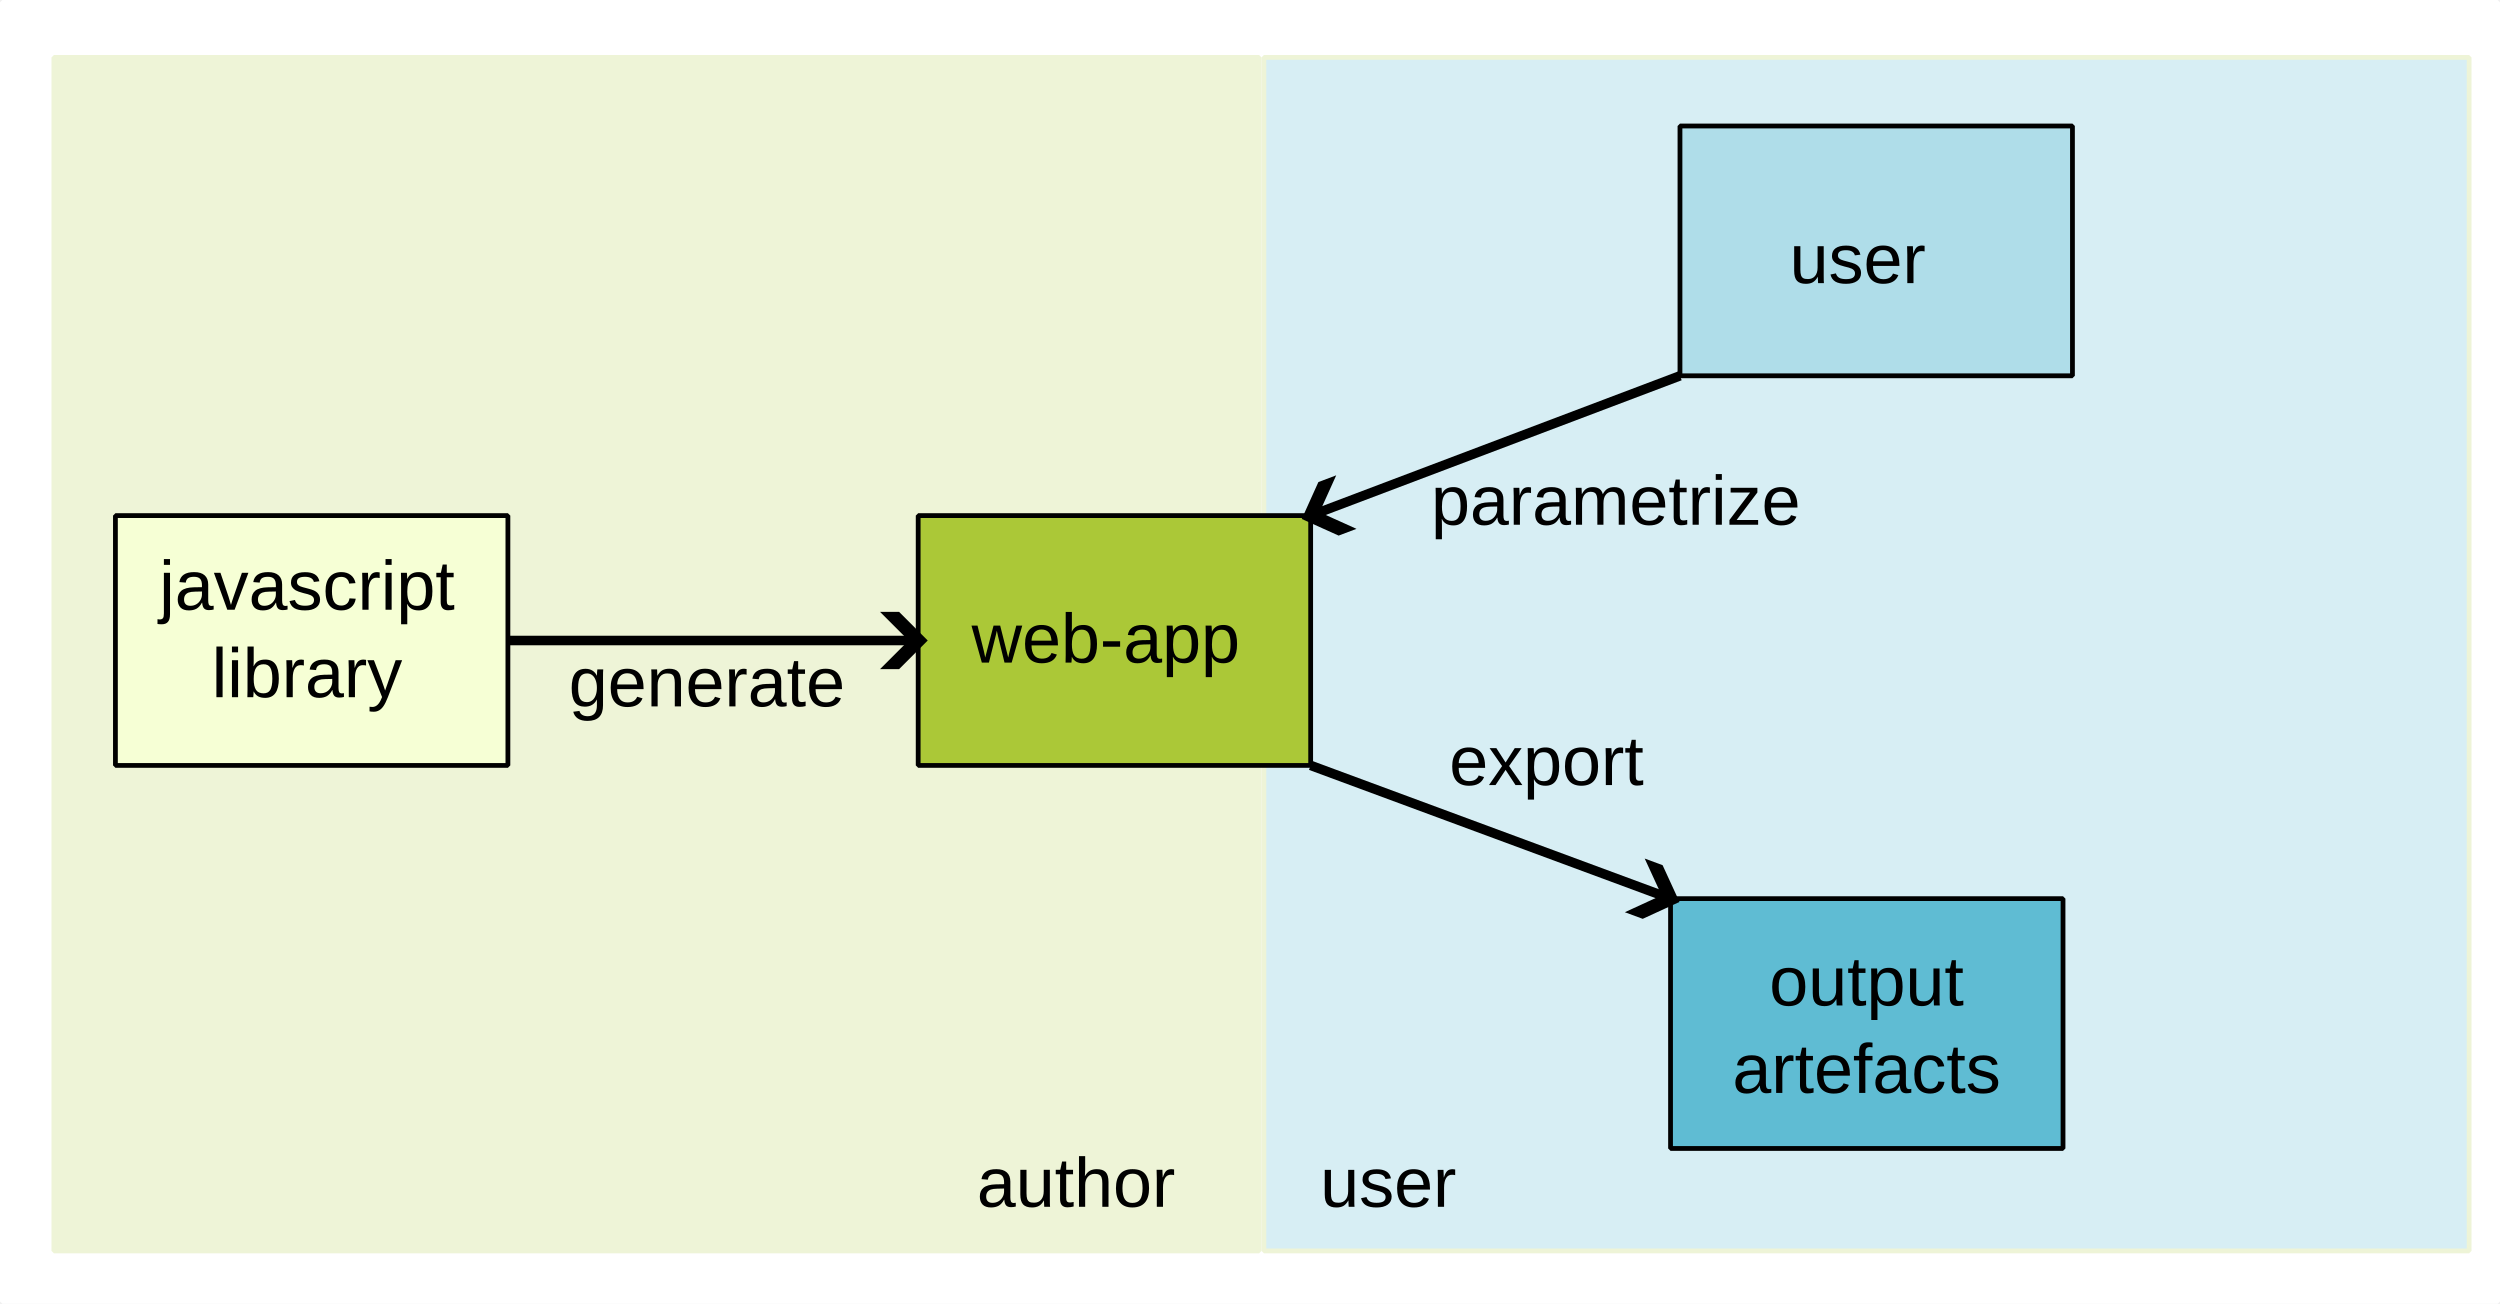
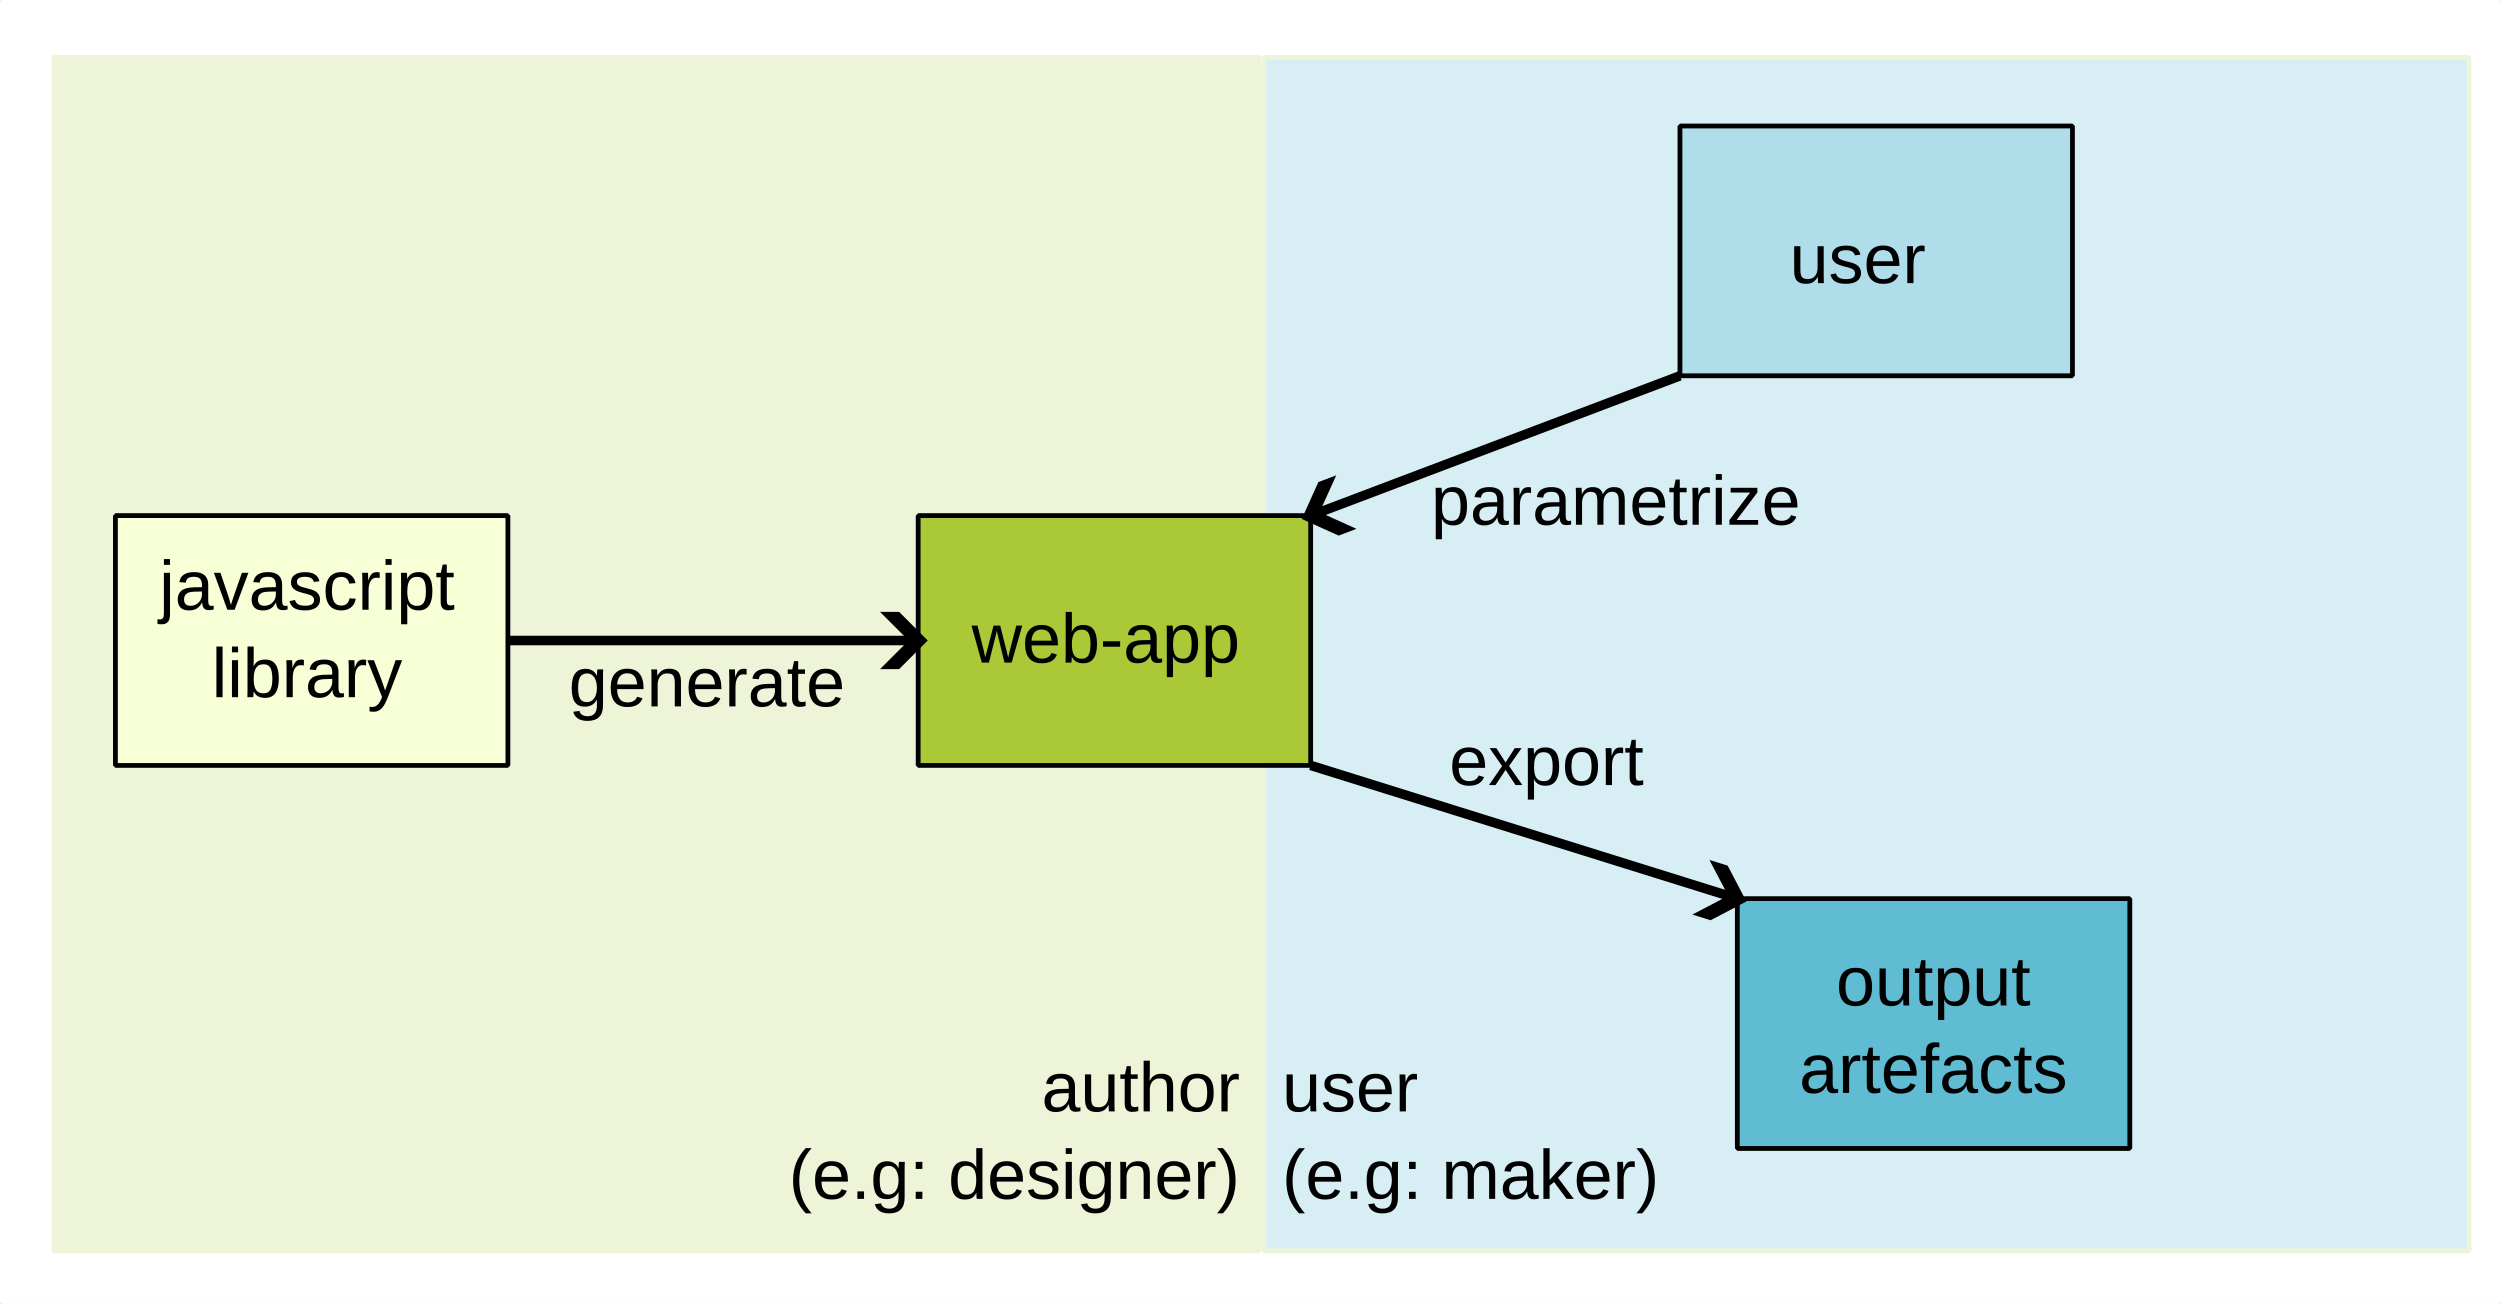
<svg xmlns="http://www.w3.org/2000/svg" width="524.033" height="273.295" viewBox="0 0 138.65 72.309" version="1.1" id="svg1" xml:space="preserve">
  <defs id="defs1">
    <rect x="438.665" y="4143.554" width="127.128" height="51.613" id="rect199" />
    <rect x="480.779" y="4130.144" width="119.136" height="44.086" id="rect198" />
    <rect x="344.871" y="4061.071" width="171.903" height="56.207" id="rect189" />
    <rect x="345.32" y="4037.66" width="179.357" height="55.826" id="rect188" />
    <rect x="211.145" y="4143.601" width="238.174" height="79.069" id="rect187" />
    <rect x="326.012" y="4108.544" width="164.862" height="52.548" id="rect185" />
    <rect x="82.008" y="4104.113" width="104.657" height="43.366" id="rect184" />
    <rect x="278.924" y="3940.081" width="217.133" height="100.136" id="rect182" />
    <rect x="74.126" y="3886.03" width="127.342" height="49.666" id="rect111" />
    <marker style="overflow:visible" id="ArrowWideHeavy" refX="0" refY="0" orient="auto-start-reverse" markerWidth="1" markerHeight="1" viewBox="0 0 1 1" preserveAspectRatio="xMidYMid">
      <path style="fill:context-stroke;fill-rule:evenodd;stroke:none" d="m 1,0 -3,3 h -2 l 3,-3 -3,-3 h 2 z" id="path3" />
    </marker>
  </defs>
  <g id="layer1" transform="translate(-10.58065,-996.4505)">
    <rect style="fill:#ffffff;stroke:#ffffff;stroke-width:0.265;stroke-linejoin:bevel" id="rect112" width="138.386" height="72.045" x="10.713" y="996.583" />
    <rect style="fill:#d7eef4;stroke:#eef4d7;stroke-width:0.265;stroke-linejoin:bevel" id="rect197-3" width="66.842" height="66.192" x="80.676" y="999.635" />
    <rect style="fill:#eef4d7;stroke:#eef4d7;stroke-width:0.265;stroke-linejoin:bevel" id="rect197" width="66.842" height="66.192" x="13.569" y="999.635" />
-     <rect style="fill:#5fbcd3;stroke:#000000;stroke-width:0.265;stroke-linejoin:bevel" id="rect190-5-2" width="21.767" height="13.856" x="103.229" y="1046.289" />
+     <rect style="fill:#5fbcd3;stroke:#000000;stroke-width:0.265;stroke-linejoin:bevel" id="rect190-5-2" width="21.767" height="13.856" x="106.933" y="1046.289" />
    <rect style="fill:#afdde9;stroke:#000000;stroke-width:0.265;stroke-linejoin:bevel" id="rect190-5-2-7" width="21.767" height="13.856" x="103.752" y="1003.437" />
    <rect style="fill:#abc837;stroke:#000000;stroke-width:0.265;stroke-linejoin:bevel" id="rect190-5" width="21.767" height="13.856" x="61.503" y="1025.045" />
    <rect style="fill:#f6ffd5;stroke:#000000;stroke-width:0.265;stroke-linejoin:bevel" id="rect190" width="21.767" height="13.856" x="16.982" y="1025.045" />
    <text xml:space="preserve" transform="matrix(0.2645833,0,0,0.2645833,-8.854027,-1.407308)" id="text29" style="font-style:normal;font-variant:normal;font-weight:normal;font-stretch:normal;font-size:14.667px;line-height:1.25;font-family:'Liberation Sans';-inkscape-font-specification:'Liberation Sans';font-variant-ligatures:normal;font-variant-position:normal;font-variant-caps:normal;font-variant-numeric:normal;font-variant-alternates:normal;font-variant-east-asian:normal;font-feature-settings:normal;font-variation-settings:normal;text-indent:0;text-align:center;text-decoration-line:none;text-decoration-style:solid;text-decoration-color:#000000;letter-spacing:normal;word-spacing:normal;text-transform:none;writing-mode:lr-tb;direction:ltr;text-orientation:mixed;dominant-baseline:auto;baseline-shift:baseline;white-space:pre;shape-inside:url(#rect111);shape-padding:0;shape-margin:0;inline-size:0;opacity:1;vector-effect:none;fill:#000000;fill-opacity:1;stroke-width:1;stroke-linecap:butt;stroke-linejoin:miter;stroke-miterlimit:4;stroke-dasharray:none;stroke-dashoffset:0;stroke-opacity:1;-inkscape-stroke:none;stop-color:#000000;stop-opacity:1" x="31.099" y="0">
      <tspan x="106.824" y="3899.242" id="tspan1">javascript
</tspan>
      <tspan x="117.832" y="3917.576" id="tspan2">library</tspan>
    </text>
    <text xml:space="preserve" transform="matrix(0.2645833,0,0,0.2645833,-9.33602,-12.77677)" id="text182" style="font-style:normal;font-variant:normal;font-weight:normal;font-stretch:normal;font-size:14.667px;line-height:1.25;font-family:'Liberation Sans';-inkscape-font-specification:'Liberation Sans';font-variant-ligatures:normal;font-variant-position:normal;font-variant-caps:normal;font-variant-numeric:normal;font-variant-alternates:normal;font-variant-east-asian:normal;font-feature-settings:normal;font-variation-settings:normal;text-indent:0;text-align:start;text-decoration-line:none;text-decoration-style:solid;text-decoration-color:#000000;letter-spacing:normal;word-spacing:normal;text-transform:none;writing-mode:lr-tb;direction:ltr;text-orientation:mixed;dominant-baseline:auto;baseline-shift:baseline;white-space:pre;shape-inside:url(#rect182);shape-padding:0;shape-margin:0;inline-size:0;opacity:1;vector-effect:none;fill:#000000;fill-opacity:1;stroke-width:1;stroke-linecap:butt;stroke-linejoin:miter;stroke-miterlimit:4;stroke-dasharray:none;stroke-dashoffset:0;stroke-opacity:1;-inkscape-stroke:none;stop-color:#000000;stop-opacity:1">
      <tspan x="278.924" y="3953.293" id="tspan3">web-app</tspan>
    </text>
    <text xml:space="preserve" transform="matrix(0.2645833,0,0,0.2645833,20.4281,-53.74913)" id="text184" style="font-style:normal;font-variant:normal;font-weight:normal;font-stretch:normal;font-size:14.667px;line-height:1.25;font-family:'Liberation Sans';-inkscape-font-specification:'Liberation Sans';font-variant-ligatures:normal;font-variant-position:normal;font-variant-caps:normal;font-variant-numeric:normal;font-variant-alternates:normal;font-variant-east-asian:normal;font-feature-settings:normal;font-variation-settings:normal;text-indent:0;text-align:start;text-decoration-line:none;text-decoration-style:solid;text-decoration-color:#000000;letter-spacing:normal;word-spacing:normal;text-transform:none;writing-mode:lr-tb;direction:ltr;text-orientation:mixed;dominant-baseline:auto;baseline-shift:baseline;white-space:pre;shape-inside:url(#rect184);shape-padding:0;shape-margin:0;inline-size:0;opacity:1;vector-effect:none;fill:#000000;fill-opacity:1;stroke-width:1;stroke-linecap:butt;stroke-linejoin:miter;stroke-miterlimit:4;stroke-dasharray:none;stroke-dashoffset:0;stroke-opacity:1;-inkscape-stroke:none;stop-color:#000000;stop-opacity:1">
      <tspan x="82.008" y="4117.324" id="tspan4">generate</tspan>
    </text>
    <text xml:space="preserve" transform="matrix(0.2645833,0,0,0.2645833,23.57665,-78.39284)" id="text185" style="font-style:normal;font-variant:normal;font-weight:normal;font-stretch:normal;font-size:14.667px;line-height:1.25;font-family:'Liberation Sans';-inkscape-font-specification:'Liberation Sans';font-variant-ligatures:normal;font-variant-position:normal;font-variant-caps:normal;font-variant-numeric:normal;font-variant-alternates:normal;font-variant-east-asian:normal;font-feature-settings:normal;font-variation-settings:normal;text-indent:0;text-align:start;text-decoration-line:none;text-decoration-style:solid;text-decoration-color:#000000;letter-spacing:normal;word-spacing:normal;text-transform:none;writing-mode:lr-tb;direction:ltr;text-orientation:mixed;dominant-baseline:auto;baseline-shift:baseline;white-space:pre;shape-inside:url(#rect185);shape-padding:0;shape-margin:0;inline-size:0;opacity:1;vector-effect:none;fill:#000000;fill-opacity:1;stroke-width:1;stroke-linecap:butt;stroke-linejoin:miter;stroke-miterlimit:4;stroke-dasharray:none;stroke-dashoffset:0;stroke-opacity:1;-inkscape-stroke:none;stop-color:#000000;stop-opacity:1">
      <tspan x="326.012" y="4121.756" id="tspan5">user</tspan>
    </text>
    <text xml:space="preserve" transform="matrix(0.2645833,0,0,0.2645833,34.08153,-74.27017)" id="text187" style="font-style:normal;font-variant:normal;font-weight:normal;font-stretch:normal;font-size:14.667px;line-height:1.25;font-family:'Liberation Sans';-inkscape-font-specification:'Liberation Sans';font-variant-ligatures:normal;font-variant-position:normal;font-variant-caps:normal;font-variant-numeric:normal;font-variant-alternates:normal;font-variant-east-asian:normal;font-feature-settings:normal;font-variation-settings:normal;text-indent:0;text-align:start;text-decoration-line:none;text-decoration-style:solid;text-decoration-color:#000000;letter-spacing:normal;word-spacing:normal;text-transform:none;writing-mode:lr-tb;direction:ltr;text-orientation:mixed;dominant-baseline:auto;baseline-shift:baseline;white-space:pre;shape-inside:url(#rect187);shape-padding:0;shape-margin:0;inline-size:0;opacity:1;vector-effect:none;fill:#000000;fill-opacity:1;stroke-width:1;stroke-linecap:butt;stroke-linejoin:miter;stroke-miterlimit:4;stroke-dasharray:none;stroke-dashoffset:0;stroke-opacity:1;-inkscape-stroke:none;stop-color:#000000;stop-opacity:1">
      <tspan x="211.145" y="4156.813" id="tspan6">parametrize</tspan>
    </text>
    <text xml:space="preserve" transform="matrix(0.2645833,0,0,0.2645833,-0.4101771,-31.80185)" id="text188" style="font-style:normal;font-variant:normal;font-weight:normal;font-stretch:normal;font-size:14.667px;line-height:1.25;font-family:'Liberation Sans';-inkscape-font-specification:'Liberation Sans';font-variant-ligatures:normal;font-variant-position:normal;font-variant-caps:normal;font-variant-numeric:normal;font-variant-alternates:normal;font-variant-east-asian:normal;font-feature-settings:normal;font-variation-settings:normal;text-indent:0;text-align:start;text-decoration-line:none;text-decoration-style:solid;text-decoration-color:#000000;letter-spacing:normal;word-spacing:normal;text-transform:none;writing-mode:lr-tb;direction:ltr;text-orientation:mixed;dominant-baseline:auto;baseline-shift:baseline;white-space:pre;shape-inside:url(#rect188);shape-padding:0;shape-margin:0;inline-size:0;opacity:1;vector-effect:none;fill:#000000;fill-opacity:1;stroke-width:1;stroke-linecap:butt;stroke-linejoin:miter;stroke-miterlimit:4;stroke-dasharray:none;stroke-dashoffset:0;stroke-opacity:1;-inkscape-stroke:none;stop-color:#000000;stop-opacity:1">
      <tspan x="345.32" y="4050.871" id="tspan7">export</tspan>
    </text>
-     <text xml:space="preserve" transform="matrix(0.2645833,0,0,0.2645833,0.1118665,-25.77356)" id="text189" style="font-style:normal;font-variant:normal;font-weight:normal;font-stretch:normal;font-size:14.667px;line-height:1.25;font-family:'Liberation Sans';-inkscape-font-specification:'Liberation Sans';font-variant-ligatures:normal;font-variant-position:normal;font-variant-caps:normal;font-variant-numeric:normal;font-variant-alternates:normal;font-variant-east-asian:normal;font-feature-settings:normal;font-variation-settings:normal;text-indent:0;text-align:center;text-decoration-line:none;text-decoration-style:solid;text-decoration-color:#000000;letter-spacing:normal;word-spacing:normal;text-transform:none;writing-mode:lr-tb;direction:ltr;text-orientation:mixed;dominant-baseline:auto;baseline-shift:baseline;white-space:pre;shape-inside:url(#rect189);shape-padding:0;shape-margin:0;inline-size:0;opacity:1;vector-effect:none;fill:#000000;fill-opacity:1;stroke-width:1;stroke-linecap:butt;stroke-linejoin:miter;stroke-miterlimit:4;stroke-dasharray:none;stroke-dashoffset:0;stroke-opacity:1;-inkscape-stroke:none;stop-color:#000000;stop-opacity:1" x="27.55" y="0">
+     <text xml:space="preserve" transform="matrix(0.2645833,0,0,0.2645833,3.816033,-25.77356)" id="text189" style="font-style:normal;font-variant:normal;font-weight:normal;font-stretch:normal;font-size:14.667px;line-height:1.25;font-family:'Liberation Sans';-inkscape-font-specification:'Liberation Sans';font-variant-ligatures:normal;font-variant-position:normal;font-variant-caps:normal;font-variant-numeric:normal;font-variant-alternates:normal;font-variant-east-asian:normal;font-feature-settings:normal;font-variation-settings:normal;text-indent:0;text-align:center;text-decoration-line:none;text-decoration-style:solid;text-decoration-color:#000000;letter-spacing:normal;word-spacing:normal;text-transform:none;writing-mode:lr-tb;direction:ltr;text-orientation:mixed;dominant-baseline:auto;baseline-shift:baseline;white-space:pre;shape-inside:url(#rect189);shape-padding:0;shape-margin:0;inline-size:0;opacity:1;vector-effect:none;fill:#000000;fill-opacity:1;stroke-width:1;stroke-linecap:butt;stroke-linejoin:miter;stroke-miterlimit:4;stroke-dasharray:none;stroke-dashoffset:0;stroke-opacity:1;-inkscape-stroke:none;stop-color:#000000;stop-opacity:1" x="27.55" y="0">
      <tspan x="410.434" y="4074.281" id="tspan8">output
</tspan>
      <tspan x="402.699" y="4092.615" id="tspan9">artefacts</tspan>
    </text>
    <path style="fill:none;stroke:#000000;stroke-width:0.529;stroke-linecap:butt;stroke-linejoin:miter;stroke-opacity:1;marker-end:url(#ArrowWideHeavy)" d="m 38.749,1031.973 h 22.754" id="path193" />
    <path style="fill:none;stroke:#000000;stroke-width:0.529;stroke-linecap:butt;stroke-linejoin:miter;stroke-opacity:1;marker-end:url(#ArrowWideHeavy)" d="m 103.752,1017.293 -20.482,7.752" id="path194" />
-     <path style="fill:none;stroke:#000000;stroke-width:0.529;stroke-linecap:butt;stroke-linejoin:miter;stroke-opacity:1;marker-end:url(#ArrowWideHeavy)" d="m 83.27,1038.901 19.959,7.387" id="path195" />
-     <text xml:space="preserve" transform="matrix(0.2645833,0,0,0.2645833,-62.4482,-32.88323)" id="text197" style="font-style:normal;font-variant:normal;font-weight:normal;font-stretch:normal;font-size:14.667px;line-height:1.25;font-family:'Liberation Sans';-inkscape-font-specification:'Liberation Sans';font-variant-ligatures:normal;font-variant-position:normal;font-variant-caps:normal;font-variant-numeric:normal;font-variant-alternates:normal;font-variant-east-asian:normal;font-feature-settings:normal;font-variation-settings:normal;text-indent:0;text-align:start;text-decoration-line:none;text-decoration-style:solid;text-decoration-color:#000000;letter-spacing:normal;word-spacing:normal;text-transform:none;writing-mode:lr-tb;direction:ltr;text-orientation:mixed;dominant-baseline:auto;baseline-shift:baseline;white-space:pre;shape-inside:url(#rect198);shape-padding:0;shape-margin:0;inline-size:0;opacity:1;vector-effect:none;fill:#000000;fill-opacity:1;stroke-width:1;stroke-linecap:butt;stroke-linejoin:miter;stroke-miterlimit:4;stroke-dasharray:none;stroke-dashoffset:0;stroke-opacity:1;-inkscape-stroke:none;stop-color:#000000;stop-opacity:1">
-       <tspan x="480.779" y="4143.356" id="tspan10">author</tspan>
+     <path style="fill:none;stroke:#000000;stroke-width:0.529;stroke-linecap:butt;stroke-linejoin:miter;stroke-opacity:1;marker-end:url(#ArrowWideHeavy)" d="m 83.27,1038.901 23.663,7.387" id="path195" />
+     <text xml:space="preserve" transform="matrix(0.2645833,0,0,0.2645833,-79.38155,-38.1749)" id="text197" style="font-style:normal;font-variant:normal;font-weight:normal;font-stretch:normal;font-size:14.667px;line-height:1.25;font-family:'Liberation Sans';-inkscape-font-specification:'Liberation Sans';font-variant-ligatures:normal;font-variant-position:normal;font-variant-caps:normal;font-variant-numeric:normal;font-variant-alternates:normal;font-variant-east-asian:normal;font-feature-settings:normal;font-variation-settings:normal;text-indent:0;text-align:end;text-decoration-line:none;text-decoration-style:solid;text-decoration-color:#000000;letter-spacing:normal;word-spacing:normal;text-transform:none;writing-mode:lr-tb;direction:ltr;text-orientation:mixed;dominant-baseline:auto;baseline-shift:baseline;white-space:pre;shape-inside:url(#rect198);shape-padding:0;shape-margin:0;inline-size:0;opacity:1;vector-effect:none;fill:#000000;fill-opacity:1;stroke-width:1;stroke-linecap:butt;stroke-linejoin:miter;stroke-miterlimit:4;stroke-dasharray:none;stroke-dashoffset:0;stroke-opacity:1;-inkscape-stroke:none;stop-color:#000000;stop-opacity:1" x="92.891" y="0">
+       <tspan x="558.329" y="4143.356" id="tspan10">author
+ </tspan>
+       <tspan x="505.349" y="4161.689" id="tspan11">(e.g: designer)</tspan>
    </text>
-     <text xml:space="preserve" transform="matrix(0.2645833,0,0,0.2645833,-32.26313,-36.42981)" id="text198" style="font-style:normal;font-variant:normal;font-weight:normal;font-stretch:normal;font-size:14.667px;line-height:1.25;font-family:'Liberation Sans';-inkscape-font-specification:'Liberation Sans';font-variant-ligatures:normal;font-variant-position:normal;font-variant-caps:normal;font-variant-numeric:normal;font-variant-alternates:normal;font-variant-east-asian:normal;font-feature-settings:normal;font-variation-settings:normal;text-indent:0;text-align:start;text-decoration-line:none;text-decoration-style:solid;text-decoration-color:#000000;letter-spacing:normal;word-spacing:normal;text-transform:none;writing-mode:lr-tb;direction:ltr;text-orientation:mixed;dominant-baseline:auto;baseline-shift:baseline;white-space:pre;shape-inside:url(#rect199);shape-padding:0;shape-margin:0;inline-size:0;opacity:1;vector-effect:none;fill:#000000;fill-opacity:1;stroke-width:1;stroke-linecap:butt;stroke-linejoin:miter;stroke-miterlimit:4;stroke-dasharray:none;stroke-dashoffset:0;stroke-opacity:1;-inkscape-stroke:none;stop-color:#000000;stop-opacity:1">
-       <tspan x="438.666" y="4156.766" id="tspan11">user</tspan>
+     <text xml:space="preserve" transform="matrix(0.2645833,0,0,0.2645833,-34.3798,-41.72148)" id="text198" style="font-style:normal;font-variant:normal;font-weight:normal;font-stretch:normal;font-size:14.667px;line-height:1.25;font-family:'Liberation Sans';-inkscape-font-specification:'Liberation Sans';font-variant-ligatures:normal;font-variant-position:normal;font-variant-caps:normal;font-variant-numeric:normal;font-variant-alternates:normal;font-variant-east-asian:normal;font-feature-settings:normal;font-variation-settings:normal;text-indent:0;text-align:start;text-decoration-line:none;text-decoration-style:solid;text-decoration-color:#000000;letter-spacing:normal;word-spacing:normal;text-transform:none;writing-mode:lr-tb;direction:ltr;text-orientation:mixed;dominant-baseline:auto;baseline-shift:baseline;white-space:pre;shape-inside:url(#rect199);shape-padding:0;shape-margin:0;inline-size:0;opacity:1;vector-effect:none;fill:#000000;fill-opacity:1;stroke-width:1;stroke-linecap:butt;stroke-linejoin:miter;stroke-miterlimit:4;stroke-dasharray:none;stroke-dashoffset:0;stroke-opacity:1;-inkscape-stroke:none;stop-color:#000000;stop-opacity:1">
+       <tspan x="438.666" y="4156.766" id="tspan12">user
+ </tspan>
+       <tspan x="438.666" y="4175.099" id="tspan13">(e.g: maker)</tspan>
    </text>
  </g>
</svg>
